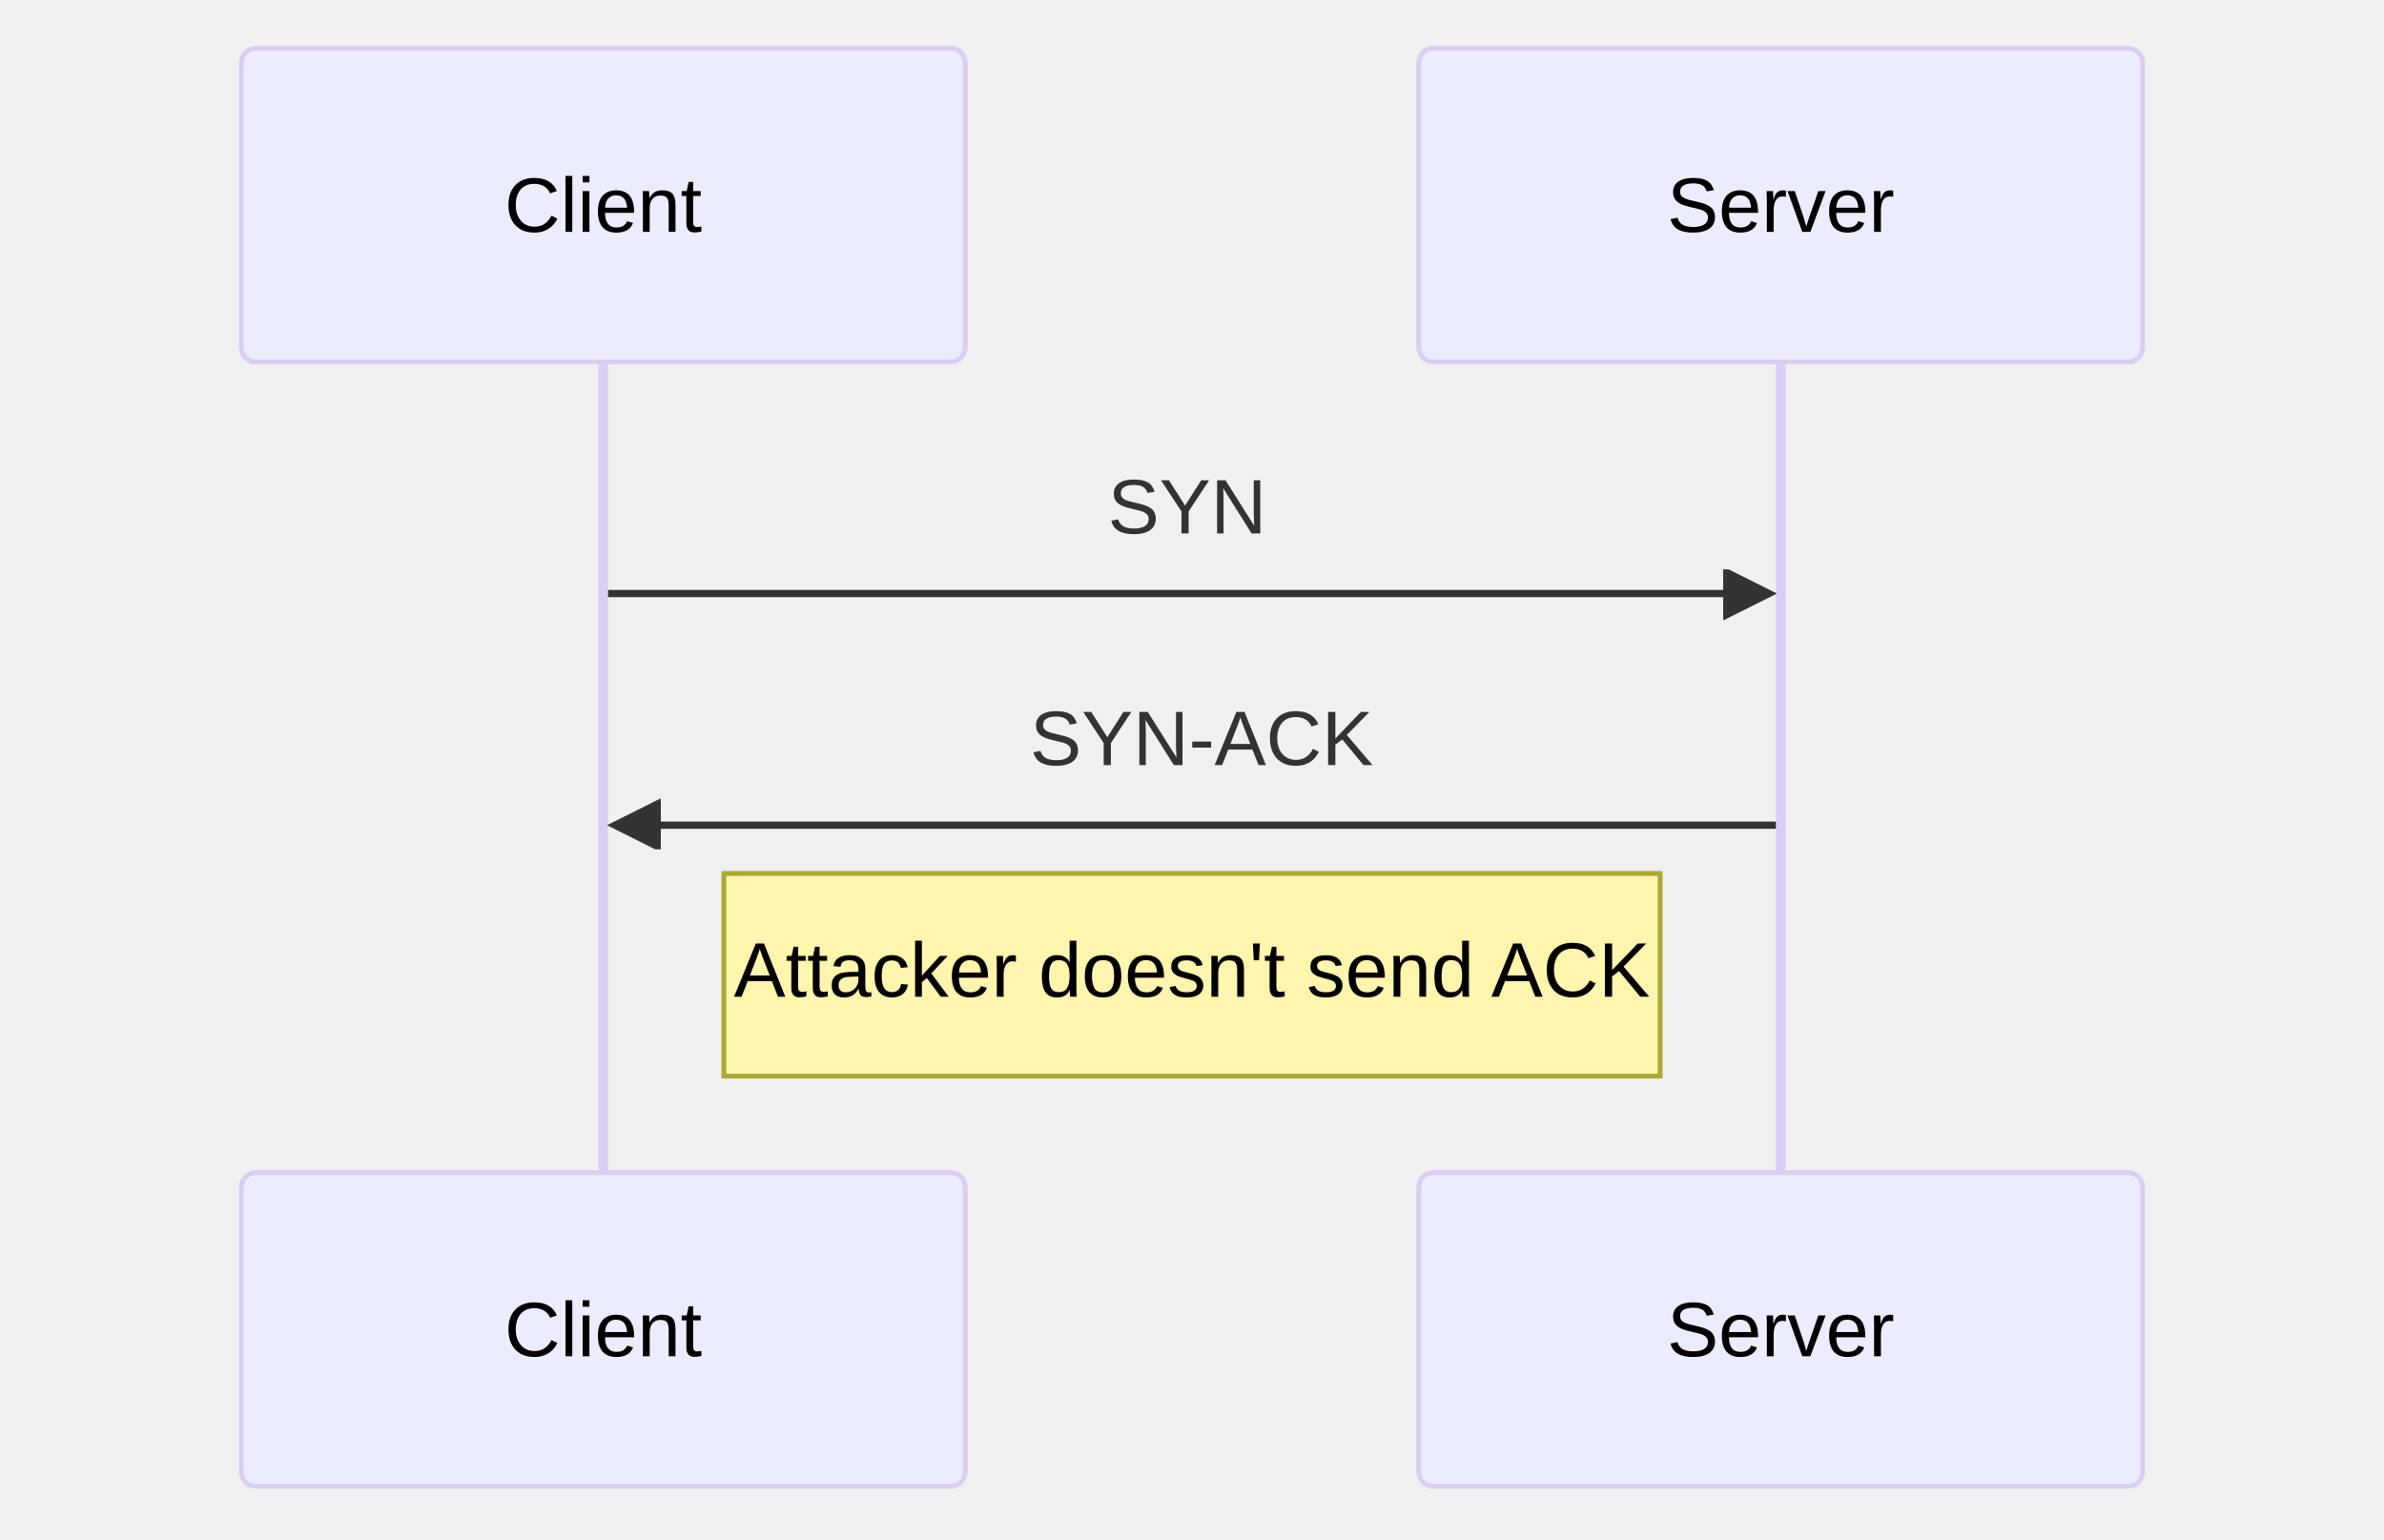
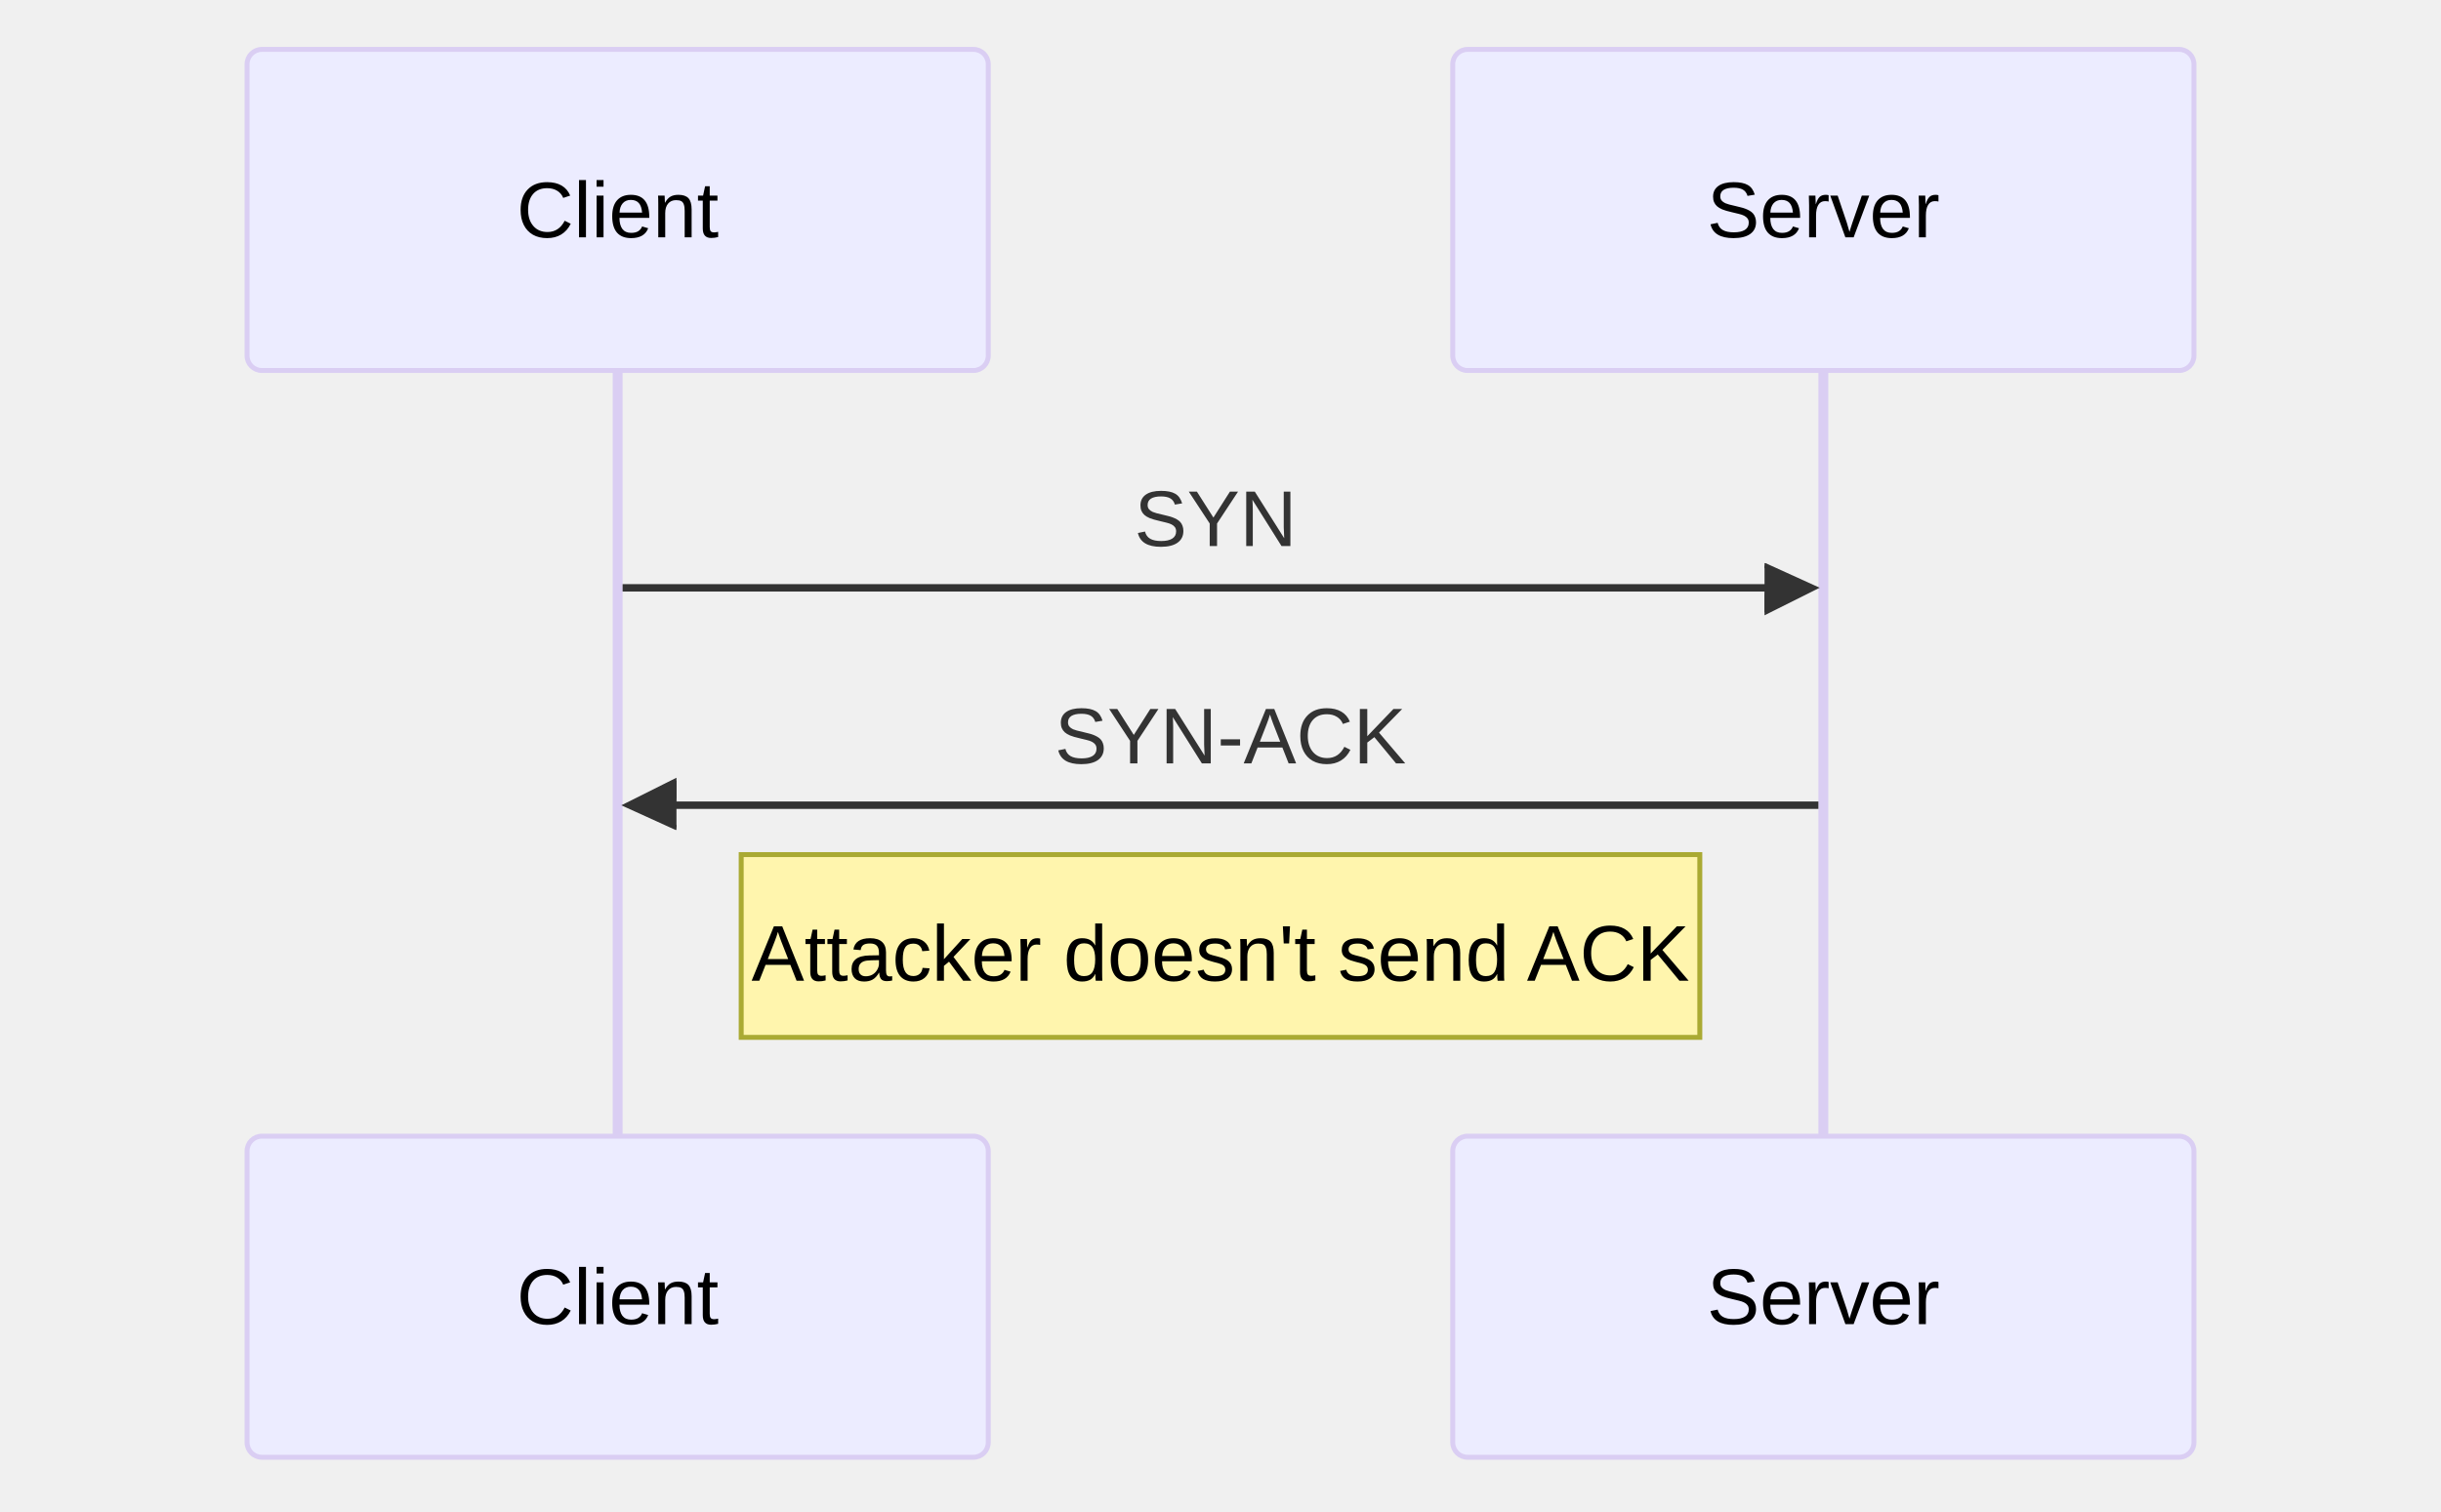
- <svg xmlns="http://www.w3.org/2000/svg" aria-roledescription="sequence" role="graphics-document document" viewBox="-50 -10 494 319" style="max-width: 494px; background-color: white;" width="100%" id="my-svg">
+ <svg xmlns="http://www.w3.org/2000/svg" aria-roledescription="sequence" role="graphics-document document" viewBox="-50 -10 494 306" style="max-width: 494px; background-color: white;" width="100%" id="my-svg">
  <g>
-     <rect class="actor actor-bottom" ry="3" rx="3" name="Server" height="65" width="150" stroke="#666" fill="#eaeaea" y="233" x="244" />
-     <text style="text-anchor: middle; font-size: 16px; font-weight: 400;" class="actor" alignment-baseline="central" dominant-baseline="central" y="265.5" x="319">
+     <rect class="actor actor-bottom" ry="3" rx="3" name="Server" height="65" width="150" stroke="#666" fill="#eaeaea" y="220" x="244" />
+     <text style="text-anchor: middle; font-size: 16px; font-weight: 400;" class="actor actor-box" alignment-baseline="central" dominant-baseline="central" y="252.5" x="319">
      <tspan dy="0" x="319">Server</tspan>
    </text>
  </g>
  <g>
-     <rect class="actor actor-bottom" ry="3" rx="3" name="Client" height="65" width="150" stroke="#666" fill="#eaeaea" y="233" x="0" />
-     <text style="text-anchor: middle; font-size: 16px; font-weight: 400;" class="actor" alignment-baseline="central" dominant-baseline="central" y="265.5" x="75">
+     <rect class="actor actor-bottom" ry="3" rx="3" name="Client" height="65" width="150" stroke="#666" fill="#eaeaea" y="220" x="0" />
+     <text style="text-anchor: middle; font-size: 16px; font-weight: 400;" class="actor actor-box" alignment-baseline="central" dominant-baseline="central" y="252.5" x="75">
      <tspan dy="0" x="75">Client</tspan>
    </text>
  </g>
  <g>
-     <line stroke="#999" stroke-width="0.5px" class="200" y2="233" x2="319" y1="5" x1="319" id="actor1" />
+     <line name="Server" stroke="#999" stroke-width="0.5px" class="actor-line 200" y2="220" x2="319" y1="65" x1="319" id="actor1" />
    <g id="root-1">
      <rect class="actor actor-top" ry="3" rx="3" name="Server" height="65" width="150" stroke="#666" fill="#eaeaea" y="0" x="244" />
-       <text style="text-anchor: middle; font-size: 16px; font-weight: 400;" class="actor" alignment-baseline="central" dominant-baseline="central" y="32.5" x="319">
+       <text style="text-anchor: middle; font-size: 16px; font-weight: 400;" class="actor actor-box" alignment-baseline="central" dominant-baseline="central" y="32.5" x="319">
        <tspan dy="0" x="319">Server</tspan>
      </text>
    </g>
  </g>
  <g>
-     <line stroke="#999" stroke-width="0.5px" class="200" y2="233" x2="75" y1="5" x1="75" id="actor0" />
+     <line name="Client" stroke="#999" stroke-width="0.5px" class="actor-line 200" y2="220" x2="75" y1="65" x1="75" id="actor0" />
    <g id="root-0">
      <rect class="actor actor-top" ry="3" rx="3" name="Client" height="65" width="150" stroke="#666" fill="#eaeaea" y="0" x="0" />
-       <text style="text-anchor: middle; font-size: 16px; font-weight: 400;" class="actor" alignment-baseline="central" dominant-baseline="central" y="32.5" x="75">
+       <text style="text-anchor: middle; font-size: 16px; font-weight: 400;" class="actor actor-box" alignment-baseline="central" dominant-baseline="central" y="32.5" x="75">
        <tspan dy="0" x="75">Client</tspan>
      </text>
    </g>
  </g>
-   <style>#my-svg{font-family:"trebuchet ms",verdana,arial,sans-serif;font-size:16px;fill:#333;}#my-svg .error-icon{fill:#552222;}#my-svg .error-text{fill:#552222;stroke:#552222;}#my-svg .edge-thickness-normal{stroke-width:2px;}#my-svg .edge-thickness-thick{stroke-width:3.5px;}#my-svg .edge-pattern-solid{stroke-dasharray:0;}#my-svg .edge-pattern-dashed{stroke-dasharray:3;}#my-svg .edge-pattern-dotted{stroke-dasharray:2;}#my-svg .marker{fill:#333333;stroke:#333333;}#my-svg .marker.cross{stroke:#333333;}#my-svg svg{font-family:"trebuchet ms",verdana,arial,sans-serif;font-size:16px;}#my-svg .actor{stroke:hsl(259.626, 59.777%, 87.902%);fill:#ECECFF;}#my-svg text.actor&gt;tspan{fill:black;stroke:none;}#my-svg .actor-line{stroke:grey;}#my-svg .messageLine0{stroke-width:1.5;stroke-dasharray:none;stroke:#333;}#my-svg .messageLine1{stroke-width:1.5;stroke-dasharray:2,2;stroke:#333;}#my-svg #arrowhead path{fill:#333;stroke:#333;}#my-svg .sequenceNumber{fill:white;}#my-svg #sequencenumber{fill:#333;}#my-svg #crosshead path{fill:#333;stroke:#333;}#my-svg .messageText{fill:#333;stroke:none;}#my-svg .labelBox{stroke:hsl(259.626, 59.777%, 87.902%);fill:#ECECFF;}#my-svg .labelText,#my-svg .labelText&gt;tspan{fill:black;stroke:none;}#my-svg .loopText,#my-svg .loopText&gt;tspan{fill:black;stroke:none;}#my-svg .loopLine{stroke-width:2px;stroke-dasharray:2,2;stroke:hsl(259.626, 59.777%, 87.902%);fill:hsl(259.626, 59.777%, 87.902%);}#my-svg .note{stroke:#aaaa33;fill:#fff5ad;}#my-svg .noteText,#my-svg .noteText&gt;tspan{fill:black;stroke:none;}#my-svg .activation0{fill:#f4f4f4;stroke:#666;}#my-svg .activation1{fill:#f4f4f4;stroke:#666;}#my-svg .activation2{fill:#f4f4f4;stroke:#666;}#my-svg .actorPopupMenu{position:absolute;}#my-svg .actorPopupMenuPanel{position:absolute;fill:#ECECFF;box-shadow:0px 8px 16px 0px rgba(0,0,0,0.2);filter:drop-shadow(3px 5px 2px rgb(0 0 0 / 0.4));}#my-svg .actor-man line{stroke:hsl(259.626, 59.777%, 87.902%);fill:#ECECFF;}#my-svg .actor-man circle,#my-svg line{stroke:hsl(259.626, 59.777%, 87.902%);fill:#ECECFF;stroke-width:2px;}#my-svg :root{--mermaid-font-family:"trebuchet ms",verdana,arial,sans-serif;}</style>
+   <style>#my-svg{font-family:"trebuchet ms",verdana,arial,sans-serif;font-size:16px;fill:#333;}#my-svg .error-icon{fill:#552222;}#my-svg .error-text{fill:#552222;stroke:#552222;}#my-svg .edge-thickness-normal{stroke-width:1px;}#my-svg .edge-thickness-thick{stroke-width:3.5px;}#my-svg .edge-pattern-solid{stroke-dasharray:0;}#my-svg .edge-thickness-invisible{stroke-width:0;fill:none;}#my-svg .edge-pattern-dashed{stroke-dasharray:3;}#my-svg .edge-pattern-dotted{stroke-dasharray:2;}#my-svg .marker{fill:#333333;stroke:#333333;}#my-svg .marker.cross{stroke:#333333;}#my-svg svg{font-family:"trebuchet ms",verdana,arial,sans-serif;font-size:16px;}#my-svg p{margin:0;}#my-svg .actor{stroke:hsl(259.626, 59.777%, 87.902%);fill:#ECECFF;}#my-svg text.actor&gt;tspan{fill:black;stroke:none;}#my-svg .actor-line{stroke:hsl(259.626, 59.777%, 87.902%);}#my-svg .messageLine0{stroke-width:1.5;stroke-dasharray:none;stroke:#333;}#my-svg .messageLine1{stroke-width:1.5;stroke-dasharray:2,2;stroke:#333;}#my-svg #arrowhead path{fill:#333;stroke:#333;}#my-svg .sequenceNumber{fill:white;}#my-svg #sequencenumber{fill:#333;}#my-svg #crosshead path{fill:#333;stroke:#333;}#my-svg .messageText{fill:#333;stroke:none;}#my-svg .labelBox{stroke:hsl(259.626, 59.777%, 87.902%);fill:#ECECFF;}#my-svg .labelText,#my-svg .labelText&gt;tspan{fill:black;stroke:none;}#my-svg .loopText,#my-svg .loopText&gt;tspan{fill:black;stroke:none;}#my-svg .loopLine{stroke-width:2px;stroke-dasharray:2,2;stroke:hsl(259.626, 59.777%, 87.902%);fill:hsl(259.626, 59.777%, 87.902%);}#my-svg .note{stroke:#aaaa33;fill:#fff5ad;}#my-svg .noteText,#my-svg .noteText&gt;tspan{fill:black;stroke:none;}#my-svg .activation0{fill:#f4f4f4;stroke:#666;}#my-svg .activation1{fill:#f4f4f4;stroke:#666;}#my-svg .activation2{fill:#f4f4f4;stroke:#666;}#my-svg .actorPopupMenu{position:absolute;}#my-svg .actorPopupMenuPanel{position:absolute;fill:#ECECFF;box-shadow:0px 8px 16px 0px rgba(0,0,0,0.2);filter:drop-shadow(3px 5px 2px rgb(0 0 0 / 0.4));}#my-svg .actor-man line{stroke:hsl(259.626, 59.777%, 87.902%);fill:#ECECFF;}#my-svg .actor-man circle,#my-svg line{stroke:hsl(259.626, 59.777%, 87.902%);fill:#ECECFF;stroke-width:2px;}#my-svg :root{--mermaid-font-family:"trebuchet ms",verdana,arial,sans-serif;}</style>
  <g />
  <defs>
    <symbol height="24" width="24" id="computer">
      <path d="M2 2v13h20v-13h-20zm18 11h-16v-9h16v9zm-10.228 6l.466-1h3.524l.467 1h-4.457zm14.228 3h-24l2-6h2.104l-1.33 4h18.45l-1.297-4h2.073l2 6zm-5-10h-14v-7h14v7z" transform="scale(.5)" />
    </symbol>
  </defs>
  <defs>
    <symbol clip-rule="evenodd" fill-rule="evenodd" id="database">
      <path d="M12.258.001l.256.004.255.005.253.008.251.01.249.012.247.015.246.016.242.019.241.02.239.023.236.024.233.027.231.028.229.031.225.032.223.034.22.036.217.038.214.04.211.041.208.043.205.045.201.046.198.048.194.05.191.051.187.053.183.054.18.056.175.057.172.059.168.06.163.061.16.063.155.064.15.066.074.033.073.033.071.034.07.034.069.035.068.035.067.035.066.035.064.036.064.036.062.036.06.036.06.037.058.037.058.037.055.038.055.038.053.038.052.038.051.039.05.039.048.039.047.039.045.04.044.04.043.04.041.04.04.041.039.041.037.041.036.041.034.041.033.042.032.042.03.042.029.042.027.042.026.043.024.043.023.043.021.043.02.043.018.044.017.043.015.044.013.044.012.044.011.045.009.044.007.045.006.045.004.045.002.045.001.045v17l-.001.045-.002.045-.004.045-.006.045-.007.045-.009.044-.011.045-.012.044-.013.044-.015.044-.017.043-.018.044-.02.043-.021.043-.023.043-.024.043-.026.043-.027.042-.029.042-.03.042-.032.042-.033.042-.034.041-.036.041-.037.041-.039.041-.04.041-.041.04-.043.04-.044.04-.045.04-.047.039-.048.039-.05.039-.051.039-.052.038-.053.038-.055.038-.055.038-.058.037-.058.037-.06.037-.06.036-.062.036-.064.036-.064.036-.066.035-.067.035-.068.035-.069.035-.07.034-.071.034-.073.033-.074.033-.15.066-.155.064-.16.063-.163.061-.168.06-.172.059-.175.057-.18.056-.183.054-.187.053-.191.051-.194.05-.198.048-.201.046-.205.045-.208.043-.211.041-.214.04-.217.038-.22.036-.223.034-.225.032-.229.031-.231.028-.233.027-.236.024-.239.023-.241.02-.242.019-.246.016-.247.015-.249.012-.251.01-.253.008-.255.005-.256.004-.258.001-.258-.001-.256-.004-.255-.005-.253-.008-.251-.01-.249-.012-.247-.015-.245-.016-.243-.019-.241-.02-.238-.023-.236-.024-.234-.027-.231-.028-.228-.031-.226-.032-.223-.034-.22-.036-.217-.038-.214-.04-.211-.041-.208-.043-.204-.045-.201-.046-.198-.048-.195-.05-.19-.051-.187-.053-.184-.054-.179-.056-.176-.057-.172-.059-.167-.06-.164-.061-.159-.063-.155-.064-.151-.066-.074-.033-.072-.033-.072-.034-.07-.034-.069-.035-.068-.035-.067-.035-.066-.035-.064-.036-.063-.036-.062-.036-.061-.036-.06-.037-.058-.037-.057-.037-.056-.038-.055-.038-.053-.038-.052-.038-.051-.039-.049-.039-.049-.039-.046-.039-.046-.04-.044-.04-.043-.04-.041-.04-.04-.041-.039-.041-.037-.041-.036-.041-.034-.041-.033-.042-.032-.042-.03-.042-.029-.042-.027-.042-.026-.043-.024-.043-.023-.043-.021-.043-.02-.043-.018-.044-.017-.043-.015-.044-.013-.044-.012-.044-.011-.045-.009-.044-.007-.045-.006-.045-.004-.045-.002-.045-.001-.045v-17l.001-.045.002-.045.004-.045.006-.045.007-.045.009-.044.011-.045.012-.044.013-.044.015-.044.017-.043.018-.044.02-.043.021-.043.023-.043.024-.043.026-.043.027-.042.029-.042.03-.042.032-.042.033-.042.034-.041.036-.041.037-.041.039-.041.04-.041.041-.04.043-.04.044-.04.046-.04.046-.039.049-.039.049-.039.051-.039.052-.038.053-.038.055-.038.056-.038.057-.037.058-.037.06-.037.061-.036.062-.036.063-.036.064-.036.066-.035.067-.035.068-.035.069-.035.07-.034.072-.034.072-.033.074-.033.151-.066.155-.064.159-.063.164-.061.167-.06.172-.059.176-.057.179-.056.184-.054.187-.053.19-.051.195-.05.198-.048.201-.046.204-.045.208-.043.211-.041.214-.04.217-.038.22-.036.223-.034.226-.032.228-.031.231-.028.234-.027.236-.024.238-.023.241-.02.243-.019.245-.016.247-.015.249-.012.251-.01.253-.008.255-.005.256-.004.258-.001.258.001zm-9.258 20.499v.01l.001.021.003.021.004.022.005.021.006.022.007.022.009.023.01.022.011.023.012.023.013.023.015.023.016.024.017.023.018.024.019.024.021.024.022.025.023.024.024.025.052.049.056.05.061.051.066.051.07.051.075.051.079.052.084.052.088.052.092.052.097.052.102.051.105.052.11.052.114.051.119.051.123.051.127.05.131.05.135.05.139.048.144.049.147.047.152.047.155.047.16.045.163.045.167.043.171.043.176.041.178.041.183.039.187.039.19.037.194.035.197.035.202.033.204.031.209.03.212.029.216.027.219.025.222.024.226.021.23.02.233.018.236.016.24.015.243.012.246.01.249.008.253.005.256.004.259.001.26-.001.257-.004.254-.005.25-.008.247-.011.244-.012.241-.014.237-.016.233-.018.231-.021.226-.021.224-.024.22-.026.216-.027.212-.028.21-.031.205-.031.202-.034.198-.034.194-.036.191-.037.187-.039.183-.04.179-.04.175-.042.172-.043.168-.044.163-.045.16-.046.155-.046.152-.047.148-.048.143-.049.139-.049.136-.05.131-.05.126-.05.123-.051.118-.052.114-.051.11-.052.106-.052.101-.052.096-.052.092-.052.088-.053.083-.051.079-.052.074-.052.07-.051.065-.051.06-.051.056-.05.051-.05.023-.024.023-.025.021-.024.02-.024.019-.024.018-.024.017-.024.015-.023.014-.024.013-.023.012-.023.01-.023.01-.022.008-.022.006-.022.006-.022.004-.022.004-.021.001-.021.001-.021v-4.127l-.077.055-.08.053-.083.054-.085.053-.087.052-.09.052-.093.051-.095.05-.097.05-.1.049-.102.049-.105.048-.106.047-.109.047-.111.046-.114.045-.115.045-.118.044-.12.043-.122.042-.124.042-.126.041-.128.04-.13.04-.132.038-.134.038-.135.037-.138.037-.139.035-.142.035-.143.034-.144.033-.147.032-.148.031-.15.03-.151.03-.153.029-.154.027-.156.027-.158.026-.159.025-.161.024-.162.023-.163.022-.165.021-.166.02-.167.019-.169.018-.169.017-.171.016-.173.015-.173.014-.175.013-.175.012-.177.011-.178.01-.179.008-.179.008-.181.006-.182.005-.182.004-.184.003-.184.002h-.37l-.184-.002-.184-.003-.182-.004-.182-.005-.181-.006-.179-.008-.179-.008-.178-.01-.176-.011-.176-.012-.175-.013-.173-.014-.172-.015-.171-.016-.17-.017-.169-.018-.167-.019-.166-.02-.165-.021-.163-.022-.162-.023-.161-.024-.159-.025-.157-.026-.156-.027-.155-.027-.153-.029-.151-.03-.15-.03-.148-.031-.146-.032-.145-.033-.143-.034-.141-.035-.14-.035-.137-.037-.136-.037-.134-.038-.132-.038-.13-.04-.128-.04-.126-.041-.124-.042-.122-.042-.12-.044-.117-.043-.116-.045-.113-.045-.112-.046-.109-.047-.106-.047-.105-.048-.102-.049-.1-.049-.097-.05-.095-.05-.093-.052-.09-.051-.087-.052-.085-.053-.083-.054-.08-.054-.077-.054v4.127zm0-5.654v.011l.001.021.003.021.004.021.005.022.006.022.007.022.009.022.01.022.011.023.012.023.013.023.015.024.016.023.017.024.018.024.019.024.021.024.022.024.023.025.024.024.052.05.056.05.061.05.066.051.07.051.075.052.079.051.084.052.088.052.092.052.097.052.102.052.105.052.11.051.114.051.119.052.123.05.127.051.131.05.135.049.139.049.144.048.147.048.152.047.155.046.16.045.163.045.167.044.171.042.176.042.178.04.183.04.187.038.19.037.194.036.197.034.202.033.204.032.209.03.212.028.216.027.219.025.222.024.226.022.23.02.233.018.236.016.24.014.243.012.246.01.249.008.253.006.256.003.259.001.26-.001.257-.003.254-.006.25-.008.247-.01.244-.012.241-.015.237-.016.233-.018.231-.02.226-.022.224-.024.22-.025.216-.027.212-.029.21-.03.205-.032.202-.033.198-.035.194-.036.191-.037.187-.039.183-.039.179-.041.175-.042.172-.043.168-.044.163-.045.16-.045.155-.047.152-.047.148-.048.143-.048.139-.05.136-.049.131-.05.126-.051.123-.051.118-.051.114-.052.11-.052.106-.052.101-.052.096-.052.092-.052.088-.052.083-.052.079-.052.074-.051.07-.052.065-.051.06-.05.056-.051.051-.049.023-.025.023-.024.021-.025.02-.024.019-.024.018-.024.017-.024.015-.023.014-.023.013-.024.012-.022.01-.023.01-.023.008-.022.006-.022.006-.022.004-.021.004-.022.001-.021.001-.021v-4.139l-.077.054-.08.054-.083.054-.085.052-.087.053-.09.051-.093.051-.095.051-.097.05-.1.049-.102.049-.105.048-.106.047-.109.047-.111.046-.114.045-.115.044-.118.044-.12.044-.122.042-.124.042-.126.041-.128.04-.13.039-.132.039-.134.038-.135.037-.138.036-.139.036-.142.035-.143.033-.144.033-.147.033-.148.031-.15.03-.151.03-.153.028-.154.028-.156.027-.158.026-.159.025-.161.024-.162.023-.163.022-.165.021-.166.02-.167.019-.169.018-.169.017-.171.016-.173.015-.173.014-.175.013-.175.012-.177.011-.178.009-.179.009-.179.007-.181.007-.182.005-.182.004-.184.003-.184.002h-.37l-.184-.002-.184-.003-.182-.004-.182-.005-.181-.007-.179-.007-.179-.009-.178-.009-.176-.011-.176-.012-.175-.013-.173-.014-.172-.015-.171-.016-.17-.017-.169-.018-.167-.019-.166-.02-.165-.021-.163-.022-.162-.023-.161-.024-.159-.025-.157-.026-.156-.027-.155-.028-.153-.028-.151-.03-.15-.03-.148-.031-.146-.033-.145-.033-.143-.033-.141-.035-.14-.036-.137-.036-.136-.037-.134-.038-.132-.039-.13-.039-.128-.04-.126-.041-.124-.042-.122-.043-.12-.043-.117-.044-.116-.044-.113-.046-.112-.046-.109-.046-.106-.047-.105-.048-.102-.049-.1-.049-.097-.05-.095-.051-.093-.051-.09-.051-.087-.053-.085-.052-.083-.054-.08-.054-.077-.054v4.139zm0-5.666v.011l.001.02.003.022.004.021.005.022.006.021.007.022.009.023.01.022.011.023.012.023.013.023.015.023.016.024.017.024.018.023.019.024.021.025.022.024.023.024.024.025.052.05.056.05.061.05.066.051.07.051.075.052.079.051.084.052.088.052.092.052.097.052.102.052.105.051.11.052.114.051.119.051.123.051.127.05.131.05.135.05.139.049.144.048.147.048.152.047.155.046.16.045.163.045.167.043.171.043.176.042.178.04.183.04.187.038.19.037.194.036.197.034.202.033.204.032.209.03.212.028.216.027.219.025.222.024.226.021.23.02.233.018.236.017.24.014.243.012.246.01.249.008.253.006.256.003.259.001.26-.001.257-.003.254-.006.25-.008.247-.01.244-.013.241-.014.237-.016.233-.018.231-.02.226-.022.224-.024.22-.025.216-.027.212-.029.21-.03.205-.032.202-.033.198-.035.194-.036.191-.037.187-.039.183-.039.179-.041.175-.042.172-.043.168-.044.163-.045.16-.045.155-.047.152-.047.148-.048.143-.049.139-.049.136-.049.131-.051.126-.05.123-.051.118-.052.114-.051.11-.052.106-.052.101-.052.096-.052.092-.052.088-.052.083-.052.079-.052.074-.052.07-.051.065-.051.06-.051.056-.05.051-.049.023-.025.023-.025.021-.024.02-.024.019-.024.018-.024.017-.024.015-.023.014-.024.013-.023.012-.023.01-.022.01-.023.008-.022.006-.022.006-.022.004-.022.004-.021.001-.021.001-.021v-4.153l-.077.054-.08.054-.083.053-.085.053-.087.053-.09.051-.093.051-.095.051-.097.05-.1.049-.102.048-.105.048-.106.048-.109.046-.111.046-.114.046-.115.044-.118.044-.12.043-.122.043-.124.042-.126.041-.128.04-.13.039-.132.039-.134.038-.135.037-.138.036-.139.036-.142.034-.143.034-.144.033-.147.032-.148.032-.15.03-.151.03-.153.028-.154.028-.156.027-.158.026-.159.024-.161.024-.162.023-.163.023-.165.021-.166.02-.167.019-.169.018-.169.017-.171.016-.173.015-.173.014-.175.013-.175.012-.177.01-.178.01-.179.009-.179.007-.181.006-.182.006-.182.004-.184.003-.184.001-.185.001-.185-.001-.184-.001-.184-.003-.182-.004-.182-.006-.181-.006-.179-.007-.179-.009-.178-.01-.176-.01-.176-.012-.175-.013-.173-.014-.172-.015-.171-.016-.17-.017-.169-.018-.167-.019-.166-.02-.165-.021-.163-.023-.162-.023-.161-.024-.159-.024-.157-.026-.156-.027-.155-.028-.153-.028-.151-.03-.15-.03-.148-.032-.146-.032-.145-.033-.143-.034-.141-.034-.14-.036-.137-.036-.136-.037-.134-.038-.132-.039-.13-.039-.128-.041-.126-.041-.124-.041-.122-.043-.12-.043-.117-.044-.116-.044-.113-.046-.112-.046-.109-.046-.106-.048-.105-.048-.102-.048-.1-.05-.097-.049-.095-.051-.093-.051-.09-.052-.087-.052-.085-.053-.083-.053-.08-.054-.077-.054v4.153zm8.74-8.179l-.257.004-.254.005-.25.008-.247.011-.244.012-.241.014-.237.016-.233.018-.231.021-.226.022-.224.023-.22.026-.216.027-.212.028-.21.031-.205.032-.202.033-.198.034-.194.036-.191.038-.187.038-.183.04-.179.041-.175.042-.172.043-.168.043-.163.045-.16.046-.155.046-.152.048-.148.048-.143.048-.139.049-.136.05-.131.05-.126.051-.123.051-.118.051-.114.052-.11.052-.106.052-.101.052-.096.052-.092.052-.088.052-.083.052-.079.052-.074.051-.07.052-.065.051-.06.05-.056.05-.051.05-.023.025-.023.024-.021.024-.02.025-.019.024-.018.024-.017.023-.015.024-.014.023-.013.023-.012.023-.01.023-.01.022-.008.022-.006.023-.006.021-.004.022-.004.021-.001.021-.001.021.001.021.001.021.004.021.004.022.006.021.006.023.008.022.01.022.01.023.012.023.013.023.014.023.015.024.017.023.018.024.019.024.02.025.021.024.023.024.023.025.051.05.056.05.06.05.065.051.07.052.074.051.079.052.083.052.088.052.092.052.096.052.101.052.106.052.11.052.114.052.118.051.123.051.126.051.131.05.136.05.139.049.143.048.148.048.152.048.155.046.16.046.163.045.168.043.172.043.175.042.179.041.183.04.187.038.191.038.194.036.198.034.202.033.205.032.21.031.212.028.216.027.22.026.224.023.226.022.231.021.233.018.237.016.241.014.244.012.247.011.25.008.254.005.257.004.26.001.26-.001.257-.004.254-.005.25-.008.247-.011.244-.012.241-.014.237-.016.233-.018.231-.021.226-.022.224-.023.22-.026.216-.027.212-.028.21-.031.205-.032.202-.033.198-.034.194-.036.191-.038.187-.038.183-.04.179-.041.175-.042.172-.043.168-.043.163-.045.16-.046.155-.046.152-.048.148-.048.143-.048.139-.049.136-.05.131-.05.126-.051.123-.051.118-.051.114-.052.11-.052.106-.052.101-.052.096-.052.092-.052.088-.052.083-.052.079-.052.074-.051.07-.052.065-.051.06-.05.056-.05.051-.05.023-.025.023-.024.021-.024.02-.025.019-.024.018-.024.017-.023.015-.024.014-.023.013-.023.012-.023.01-.023.01-.022.008-.022.006-.023.006-.021.004-.022.004-.021.001-.021.001-.021-.001-.021-.001-.021-.004-.021-.004-.022-.006-.021-.006-.023-.008-.022-.01-.022-.01-.023-.012-.023-.013-.023-.014-.023-.015-.024-.017-.023-.018-.024-.019-.024-.02-.025-.021-.024-.023-.024-.023-.025-.051-.05-.056-.05-.06-.05-.065-.051-.07-.052-.074-.051-.079-.052-.083-.052-.088-.052-.092-.052-.096-.052-.101-.052-.106-.052-.11-.052-.114-.052-.118-.051-.123-.051-.126-.051-.131-.05-.136-.05-.139-.049-.143-.048-.148-.048-.152-.048-.155-.046-.16-.046-.163-.045-.168-.043-.172-.043-.175-.042-.179-.041-.183-.04-.187-.038-.191-.038-.194-.036-.198-.034-.202-.033-.205-.032-.21-.031-.212-.028-.216-.027-.22-.026-.224-.023-.226-.022-.231-.021-.233-.018-.237-.016-.241-.014-.244-.012-.247-.011-.25-.008-.254-.005-.257-.004-.26-.001-.26.001z" transform="scale(.5)" />
    </symbol>
  </defs>
  <defs>
    <symbol height="24" width="24" id="clock">
      <path d="M12 2c5.514 0 10 4.486 10 10s-4.486 10-10 10-10-4.486-10-10 4.486-10 10-10zm0-2c-6.627 0-12 5.373-12 12s5.373 12 12 12 12-5.373 12-12-5.373-12-12-12zm5.848 12.459c.202.038.202.333.001.372-1.907.361-6.045 1.111-6.547 1.111-.719 0-1.301-.582-1.301-1.301 0-.512.77-5.447 1.125-7.445.034-.192.312-.181.343.014l.985 6.238 5.394 1.011z" transform="scale(.5)" />
    </symbol>
  </defs>
  <defs>
-     <marker orient="auto" markerHeight="12" markerWidth="12" markerUnits="userSpaceOnUse" refY="5" refX="7.9" id="arrowhead">
-       <path d="M 0 0 L 10 5 L 0 10 z" />
+     <marker orient="auto-start-reverse" markerHeight="12" markerWidth="12" markerUnits="userSpaceOnUse" refY="5" refX="7.9" id="arrowhead">
+       <path d="M -1 0 L 10 5 L 0 10 z" />
    </marker>
  </defs>
  <defs>
    <marker refY="4.5" refX="4" orient="auto" markerHeight="8" markerWidth="15" id="crosshead">
      <path style="stroke-dasharray: 0, 0;" d="M 1,2 L 6,7 M 6,2 L 1,7" stroke-width="1pt" stroke="#000000" fill="none" />
    </marker>
  </defs>
  <defs>
    <marker orient="auto" markerHeight="28" markerWidth="20" refY="7" refX="15.5" id="filled-head">
      <path d="M 18,7 L9,13 L14,7 L9,1 Z" />
    </marker>
  </defs>
  <defs>
    <marker orient="auto" markerHeight="40" markerWidth="60" refY="15" refX="15" id="sequencenumber">
      <circle r="6" cy="15" cx="15" />
    </marker>
  </defs>
  <g>
-     <rect class="note" ry="0" rx="0" height="42" width="194" stroke="#666" fill="#EDF2AE" y="171" x="100" />
-     <text style="font-size: 16px; font-weight: 400;" dy="1em" class="noteText" alignment-baseline="middle" dominant-baseline="middle" text-anchor="middle" y="176" x="197">
+     <rect class="note" height="37" width="194" stroke="#666" fill="#EDF2AE" y="163" x="100" />
+     <text style="font-size: 16px; font-weight: 400;" dy="1em" class="noteText" alignment-baseline="middle" dominant-baseline="middle" text-anchor="middle" y="168" x="197">
      <tspan x="197">Attacker doesn't send ACK</tspan>
    </text>
  </g>
  <text style="font-size: 16px; font-weight: 400;" dy="1em" class="messageText" alignment-baseline="middle" dominant-baseline="middle" text-anchor="middle" y="80" x="196">SYN</text>
-   <line style="fill: none;" marker-end="url(#arrowhead)" stroke="none" stroke-width="2" class="messageLine0" y2="113" x2="315" y1="113" x1="76" />
-   <text style="font-size: 16px; font-weight: 400;" dy="1em" class="messageText" alignment-baseline="middle" dominant-baseline="middle" text-anchor="middle" y="128" x="199">SYN-ACK</text>
-   <line style="fill: none;" marker-end="url(#arrowhead)" stroke="none" stroke-width="2" class="messageLine0" y2="161" x2="79" y1="161" x1="318" />
+   <line style="fill: none;" marker-end="url(#arrowhead)" stroke="none" stroke-width="2" class="messageLine0" y2="109" x2="315" y1="109" x1="76" />
+   <text style="font-size: 16px; font-weight: 400;" dy="1em" class="messageText" alignment-baseline="middle" dominant-baseline="middle" text-anchor="middle" y="124" x="199">SYN-ACK</text>
+   <line style="fill: none;" marker-end="url(#arrowhead)" stroke="none" stroke-width="2" class="messageLine0" y2="153" x2="79" y1="153" x1="318" />
</svg>
